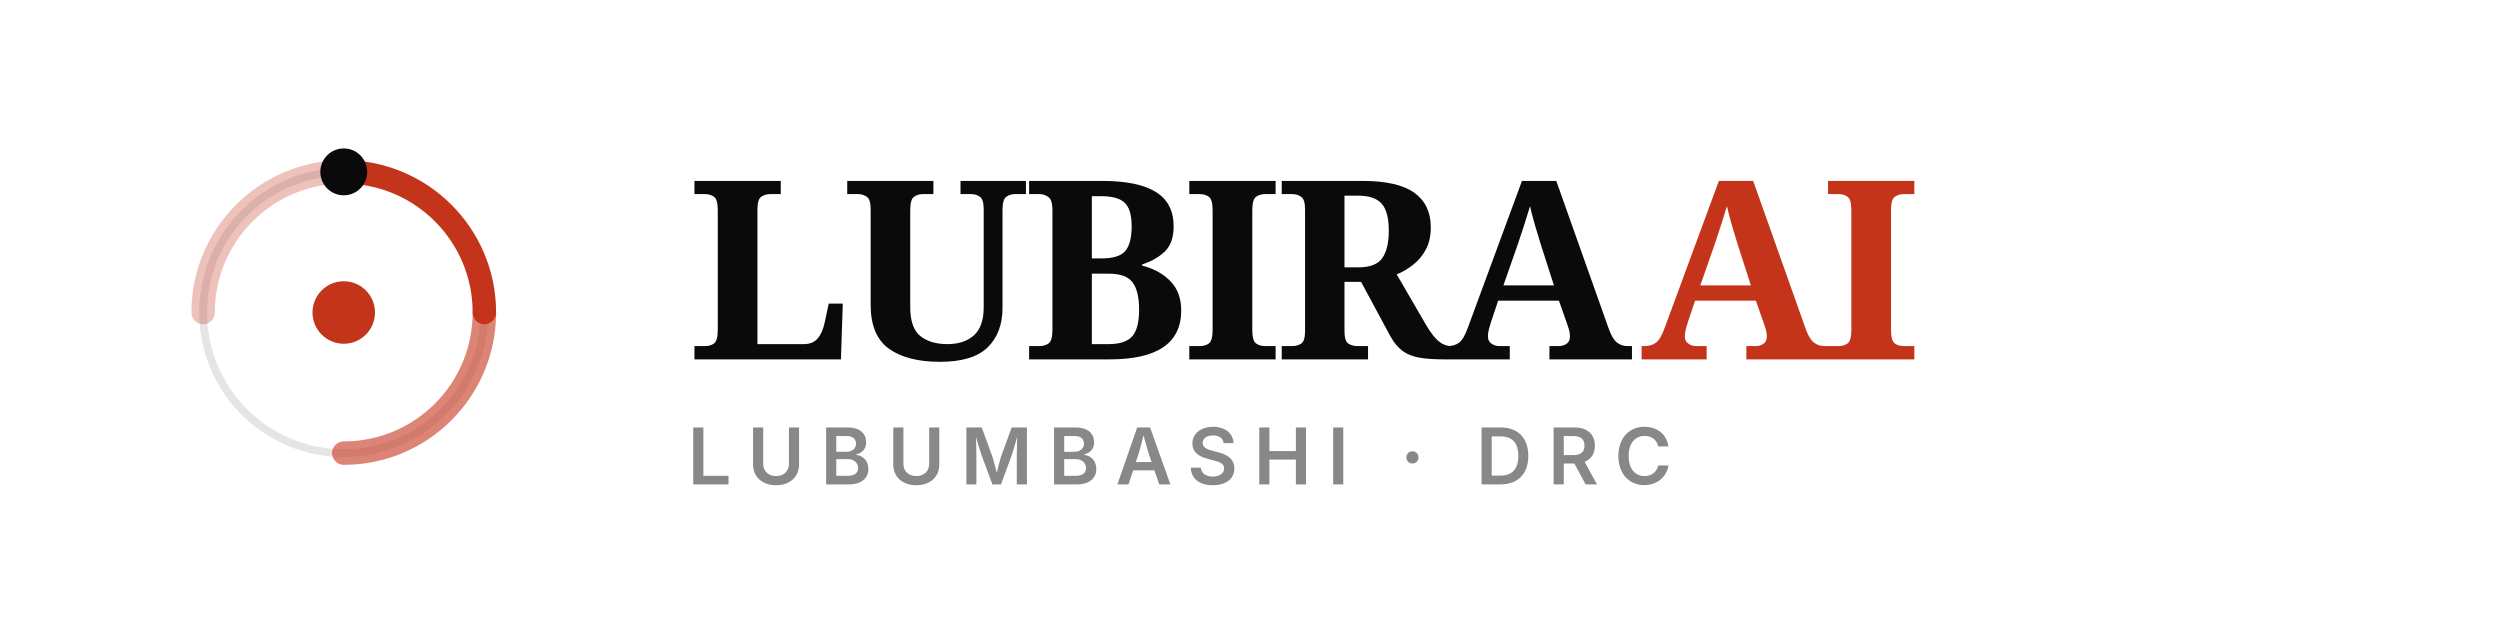
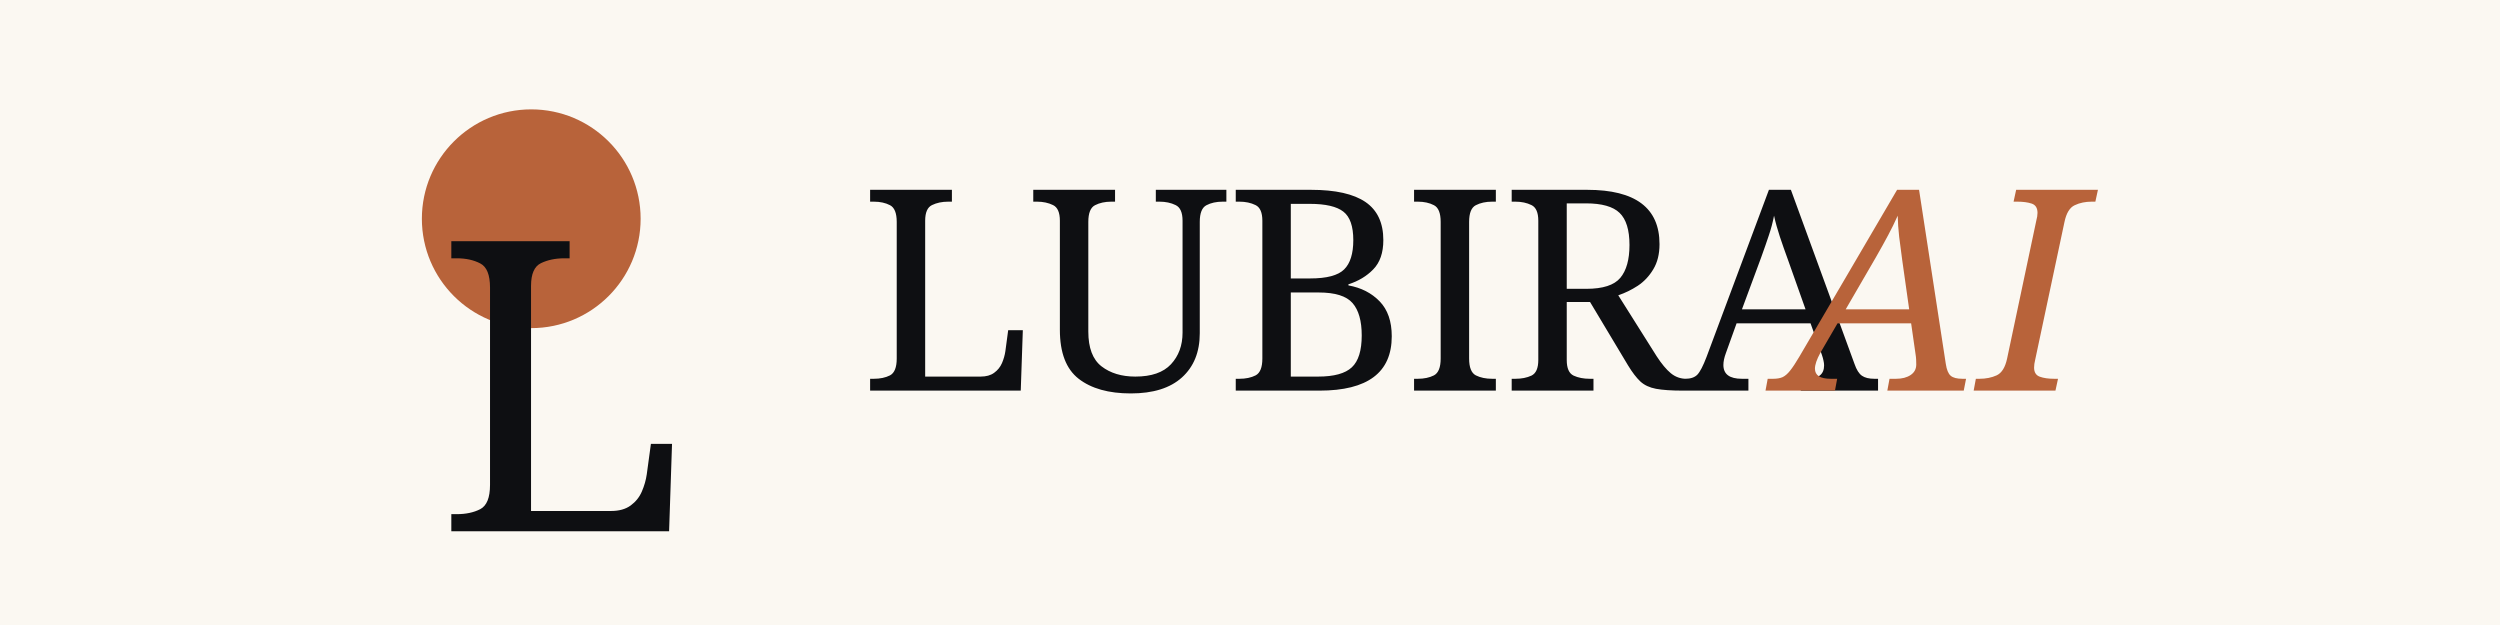
- <svg xmlns="http://www.w3.org/2000/svg" width="800" height="200" viewBox="0 0 320 80" fill="none">
-   <g transform="translate(16, 12)">
-     <circle cx="28" cy="28" r="18" fill="none" stroke="#E5E5E5" stroke-width="1" />
-     <path d="M28 10 A18 18 0 0 1 46 28" fill="none" stroke="#C4341A" stroke-width="3" stroke-linecap="round" />
-     <path d="M46 28 A18 18 0 0 1 28 46" fill="none" stroke="#C4341A" stroke-width="3" stroke-linecap="round" opacity="0.6" />
-     <path d="M28 10 A18 18 0 0 0 10 28" fill="none" stroke="#C4341A" stroke-width="3" stroke-linecap="round" opacity="0.3" />
-     <circle cx="28" cy="28" r="4" fill="#C4341A" />
-     <circle cx="28" cy="10" r="3" fill="#0A0A0A" />
+ <svg xmlns="http://www.w3.org/2000/svg" width="320" height="80" viewBox="0 0 320 80" fill="none">
+   <rect width="320" height="80" fill="#FBF8F2" />
+   <g transform="translate(40, 10)">
+     <circle cx="28" cy="18" r="14" fill="#B8633A" />
+     <text x="32" y="58" font-family="'Instrument Serif', Georgia, serif" font-size="52" fill="#0E0F12" text-anchor="middle" letter-spacing="-0.04em">L</text>
  </g>
-   <text x="88" y="46" font-family="'Playfair Display', serif" font-weight="700" font-size="32" fill="#0A0A0A" letter-spacing="-1">LUBIRA</text>
-   <text x="210" y="46" font-family="'Playfair Display', serif" font-weight="700" font-size="32" fill="#C4341A" letter-spacing="-1">AI</text>
-   <text x="88" y="62" font-family="'Inter', sans-serif" font-weight="600" font-size="10" fill="#888888" letter-spacing="2">LUBUMBASHI · DRC</text>
+   <text x="110" y="50" font-family="'Instrument Serif', Georgia, serif" font-weight="400" font-size="36" fill="#0E0F12" letter-spacing="-0.02em">LUBIRA</text>
+   <text x="228" y="50" font-family="'Instrument Serif', Georgia, serif" font-weight="400" font-style="italic" font-size="36" fill="#B8633A">AI</text>
</svg>
